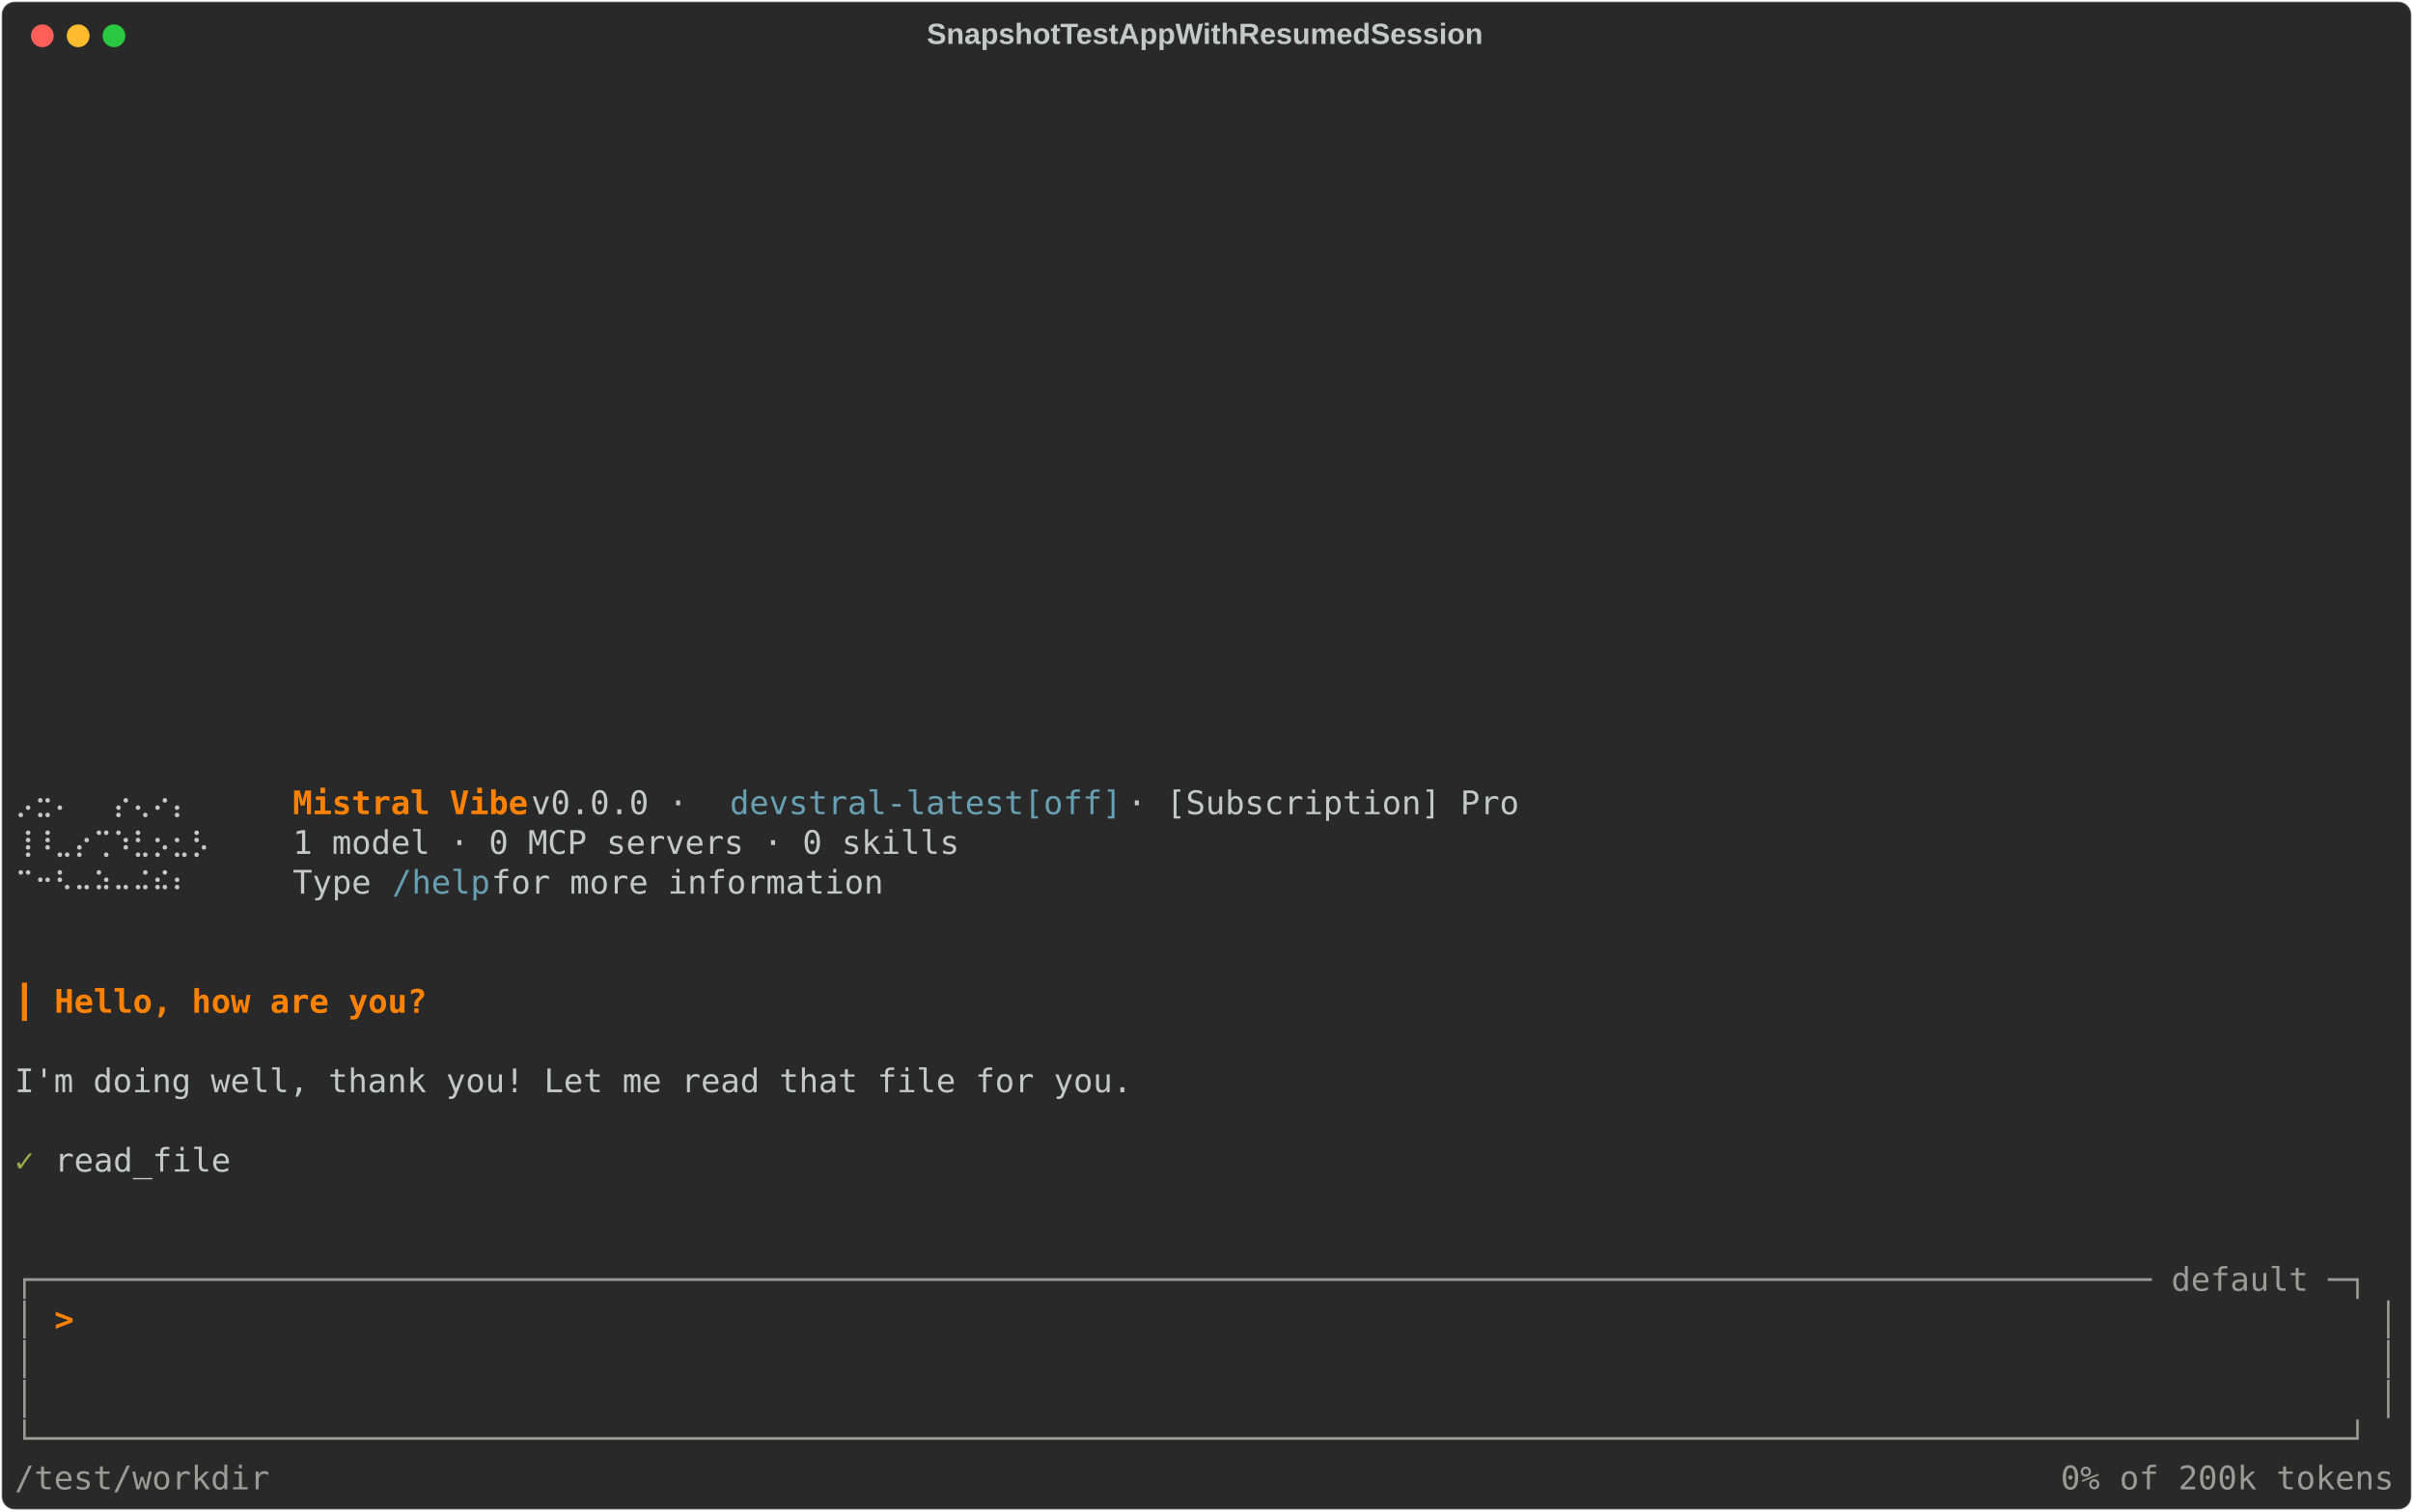
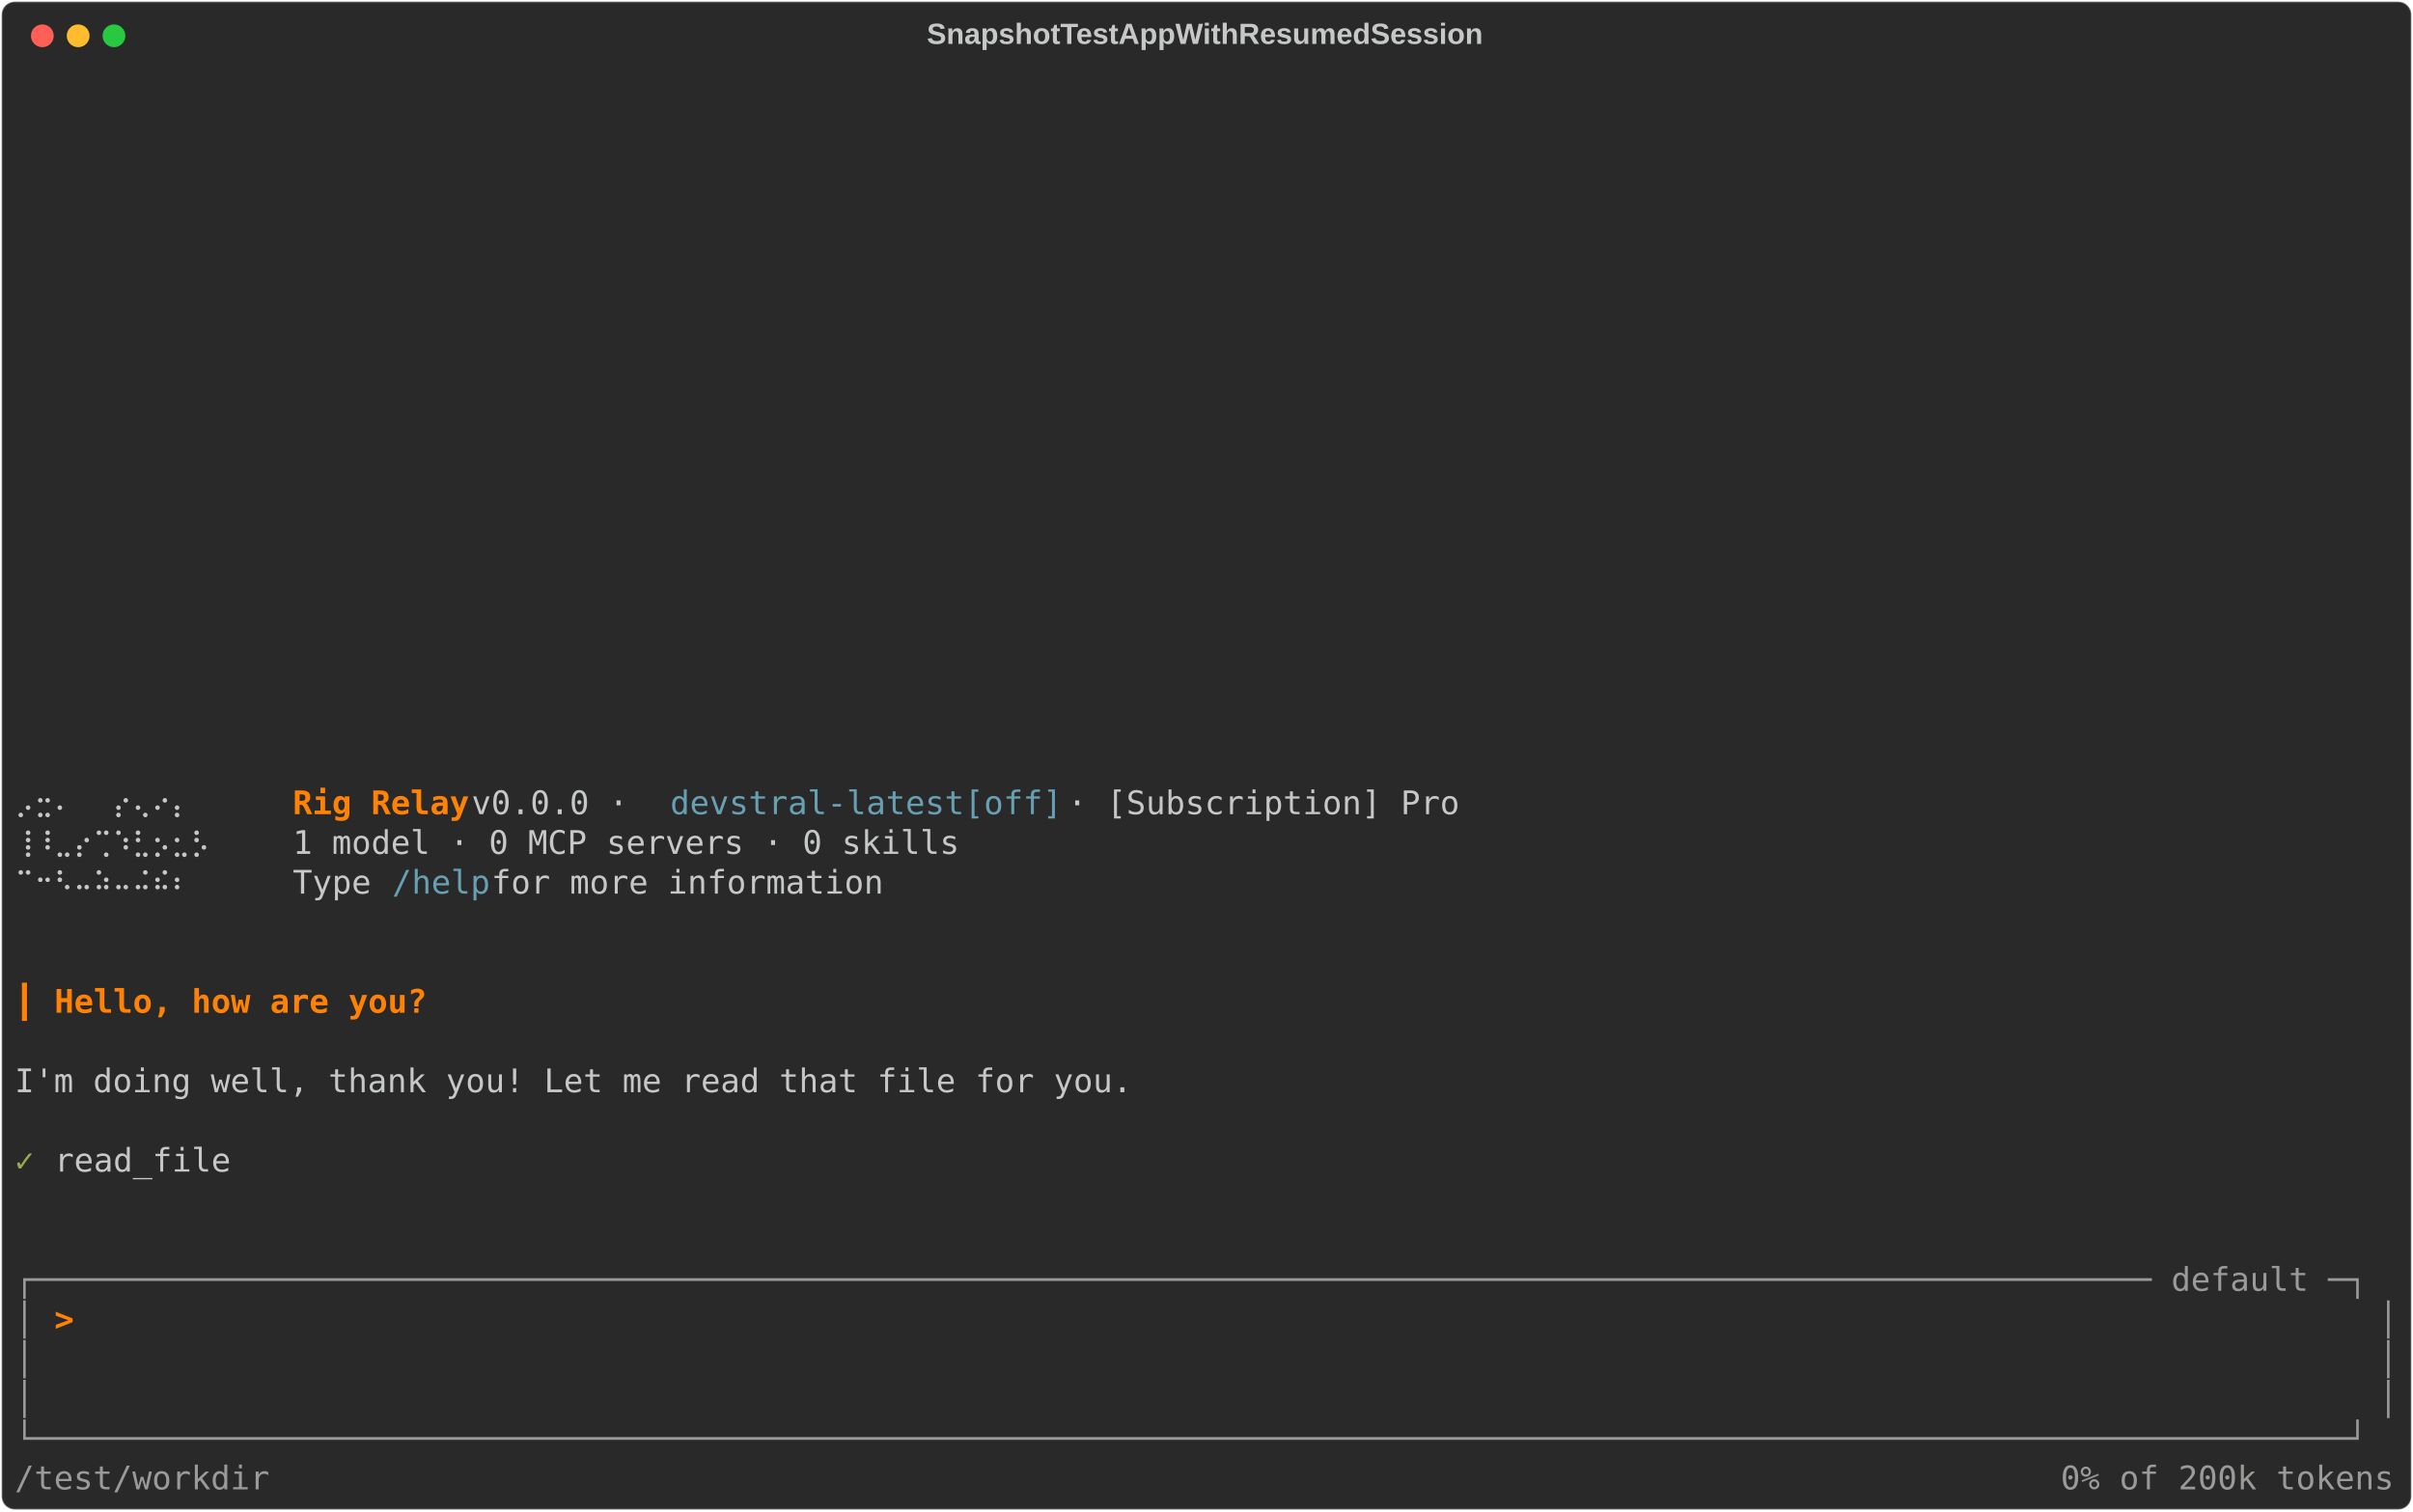
<svg xmlns="http://www.w3.org/2000/svg" class="rich-terminal" viewBox="0 0 1482 928.4">
  <style>

    @font-face {
        font-family: "Fira Code";
        src: local("FiraCode-Regular"),
                url("https://cdnjs.cloudflare.com/ajax/libs/firacode/6.2.0/woff2/FiraCode-Regular.woff2") format("woff2"),
                url("https://cdnjs.cloudflare.com/ajax/libs/firacode/6.2.0/woff/FiraCode-Regular.woff") format("woff");
        font-style: normal;
        font-weight: 400;
    }
    @font-face {
        font-family: "Fira Code";
        src: local("FiraCode-Bold"),
                url("https://cdnjs.cloudflare.com/ajax/libs/firacode/6.2.0/woff2/FiraCode-Bold.woff2") format("woff2"),
                url("https://cdnjs.cloudflare.com/ajax/libs/firacode/6.2.0/woff/FiraCode-Bold.woff") format("woff");
        font-style: bold;
        font-weight: 700;
    }

    .terminal-matrix {
        font-family: Fira Code, monospace;
        font-size: 20px;
        line-height: 24.4px;
        font-variant-east-asian: full-width;
    }

    .terminal-title {
        font-size: 18px;
        font-weight: bold;
        font-family: arial;
    }

    .terminal-r1 { fill: #c5c8c6 }
.terminal-r2 { fill: #ff8205;font-weight: bold }
.terminal-r3 { fill: #68a0b3 }
.terminal-r4 { fill: #ff8205 }
.terminal-r5 { fill: #98a84b }
.terminal-r6 { fill: #9a9b99 }
    </style>
  <defs>
    <clipPath id="terminal-clip-terminal">
      <rect x="0" y="0" width="1463.0" height="877.4" />
    </clipPath>
    <clipPath id="terminal-line-0">
      <rect x="0" y="1.5" width="1464" height="24.65" />
    </clipPath>
    <clipPath id="terminal-line-1">
      <rect x="0" y="25.9" width="1464" height="24.65" />
    </clipPath>
    <clipPath id="terminal-line-2">
      <rect x="0" y="50.3" width="1464" height="24.65" />
    </clipPath>
    <clipPath id="terminal-line-3">
      <rect x="0" y="74.7" width="1464" height="24.65" />
    </clipPath>
    <clipPath id="terminal-line-4">
      <rect x="0" y="99.1" width="1464" height="24.65" />
    </clipPath>
    <clipPath id="terminal-line-5">
      <rect x="0" y="123.5" width="1464" height="24.65" />
    </clipPath>
    <clipPath id="terminal-line-6">
      <rect x="0" y="147.9" width="1464" height="24.65" />
    </clipPath>
    <clipPath id="terminal-line-7">
      <rect x="0" y="172.3" width="1464" height="24.65" />
    </clipPath>
    <clipPath id="terminal-line-8">
      <rect x="0" y="196.7" width="1464" height="24.65" />
    </clipPath>
    <clipPath id="terminal-line-9">
      <rect x="0" y="221.1" width="1464" height="24.65" />
    </clipPath>
    <clipPath id="terminal-line-10">
      <rect x="0" y="245.5" width="1464" height="24.65" />
    </clipPath>
    <clipPath id="terminal-line-11">
      <rect x="0" y="269.9" width="1464" height="24.65" />
    </clipPath>
    <clipPath id="terminal-line-12">
      <rect x="0" y="294.3" width="1464" height="24.65" />
    </clipPath>
    <clipPath id="terminal-line-13">
      <rect x="0" y="318.7" width="1464" height="24.65" />
    </clipPath>
    <clipPath id="terminal-line-14">
      <rect x="0" y="343.1" width="1464" height="24.65" />
    </clipPath>
    <clipPath id="terminal-line-15">
      <rect x="0" y="367.5" width="1464" height="24.65" />
    </clipPath>
    <clipPath id="terminal-line-16">
      <rect x="0" y="391.9" width="1464" height="24.65" />
    </clipPath>
    <clipPath id="terminal-line-17">
      <rect x="0" y="416.3" width="1464" height="24.65" />
    </clipPath>
    <clipPath id="terminal-line-18">
      <rect x="0" y="440.7" width="1464" height="24.65" />
    </clipPath>
    <clipPath id="terminal-line-19">
      <rect x="0" y="465.1" width="1464" height="24.65" />
    </clipPath>
    <clipPath id="terminal-line-20">
      <rect x="0" y="489.5" width="1464" height="24.65" />
    </clipPath>
    <clipPath id="terminal-line-21">
      <rect x="0" y="513.9" width="1464" height="24.65" />
    </clipPath>
    <clipPath id="terminal-line-22">
      <rect x="0" y="538.3" width="1464" height="24.65" />
    </clipPath>
    <clipPath id="terminal-line-23">
      <rect x="0" y="562.7" width="1464" height="24.65" />
    </clipPath>
    <clipPath id="terminal-line-24">
      <rect x="0" y="587.1" width="1464" height="24.65" />
    </clipPath>
    <clipPath id="terminal-line-25">
      <rect x="0" y="611.5" width="1464" height="24.65" />
    </clipPath>
    <clipPath id="terminal-line-26">
      <rect x="0" y="635.9" width="1464" height="24.65" />
    </clipPath>
    <clipPath id="terminal-line-27">
      <rect x="0" y="660.3" width="1464" height="24.65" />
    </clipPath>
    <clipPath id="terminal-line-28">
      <rect x="0" y="684.7" width="1464" height="24.65" />
    </clipPath>
    <clipPath id="terminal-line-29">
      <rect x="0" y="709.1" width="1464" height="24.65" />
    </clipPath>
    <clipPath id="terminal-line-30">
      <rect x="0" y="733.5" width="1464" height="24.65" />
    </clipPath>
    <clipPath id="terminal-line-31">
      <rect x="0" y="757.9" width="1464" height="24.65" />
    </clipPath>
    <clipPath id="terminal-line-32">
      <rect x="0" y="782.3" width="1464" height="24.65" />
    </clipPath>
    <clipPath id="terminal-line-33">
      <rect x="0" y="806.7" width="1464" height="24.65" />
    </clipPath>
    <clipPath id="terminal-line-34">
      <rect x="0" y="831.1" width="1464" height="24.65" />
    </clipPath>
  </defs>
  <rect fill="#292929" stroke="rgba(255,255,255,0.35)" stroke-width="1" x="1" y="1" width="1480" height="926.4" rx="8" />
  <text class="terminal-title" fill="#c5c8c6" text-anchor="middle" x="740" y="27">SnapshotTestAppWithResumedSession</text>
  <g transform="translate(26,22)">
    <circle cx="0" cy="0" r="7" fill="#ff5f57" />
    <circle cx="22" cy="0" r="7" fill="#febc2e" />
    <circle cx="44" cy="0" r="7" fill="#28c840" />
  </g>
  <g transform="translate(9, 41)" clip-path="url(#terminal-clip-terminal)">
    <g class="terminal-matrix">
      <text class="terminal-r1" x="1464" y="20" textLength="12.2" clip-path="url(#terminal-line-0)">
</text>
      <text class="terminal-r1" x="1464" y="44.4" textLength="12.2" clip-path="url(#terminal-line-1)">
</text>
      <text class="terminal-r1" x="1464" y="68.8" textLength="12.2" clip-path="url(#terminal-line-2)">
</text>
      <text class="terminal-r1" x="1464" y="93.2" textLength="12.2" clip-path="url(#terminal-line-3)">
</text>
      <text class="terminal-r1" x="1464" y="117.6" textLength="12.2" clip-path="url(#terminal-line-4)">
</text>
      <text class="terminal-r1" x="1464" y="142" textLength="12.2" clip-path="url(#terminal-line-5)">
</text>
      <text class="terminal-r1" x="1464" y="166.4" textLength="12.2" clip-path="url(#terminal-line-6)">
</text>
      <text class="terminal-r1" x="1464" y="190.8" textLength="12.2" clip-path="url(#terminal-line-7)">
</text>
      <text class="terminal-r1" x="1464" y="215.2" textLength="12.2" clip-path="url(#terminal-line-8)">
</text>
      <text class="terminal-r1" x="1464" y="239.6" textLength="12.2" clip-path="url(#terminal-line-9)">
</text>
      <text class="terminal-r1" x="1464" y="264" textLength="12.2" clip-path="url(#terminal-line-10)">
</text>
      <text class="terminal-r1" x="1464" y="288.4" textLength="12.2" clip-path="url(#terminal-line-11)">
</text>
      <text class="terminal-r1" x="1464" y="312.8" textLength="12.2" clip-path="url(#terminal-line-12)">
</text>
      <text class="terminal-r1" x="1464" y="337.2" textLength="12.2" clip-path="url(#terminal-line-13)">
</text>
      <text class="terminal-r1" x="1464" y="361.6" textLength="12.2" clip-path="url(#terminal-line-14)">
</text>
      <text class="terminal-r1" x="1464" y="386" textLength="12.2" clip-path="url(#terminal-line-15)">
</text>
      <text class="terminal-r1" x="1464" y="410.4" textLength="12.2" clip-path="url(#terminal-line-16)">
</text>
      <text class="terminal-r1" x="1464" y="434.8" textLength="12.2" clip-path="url(#terminal-line-17)">
</text>
      <text class="terminal-r1" x="0" y="459.2" textLength="134.2" clip-path="url(#terminal-line-18)">  ⡠⣒⠄  ⡔⢄⠔⡄</text>
-       <text class="terminal-r2" x="170.8" y="459.2" textLength="146.4" clip-path="url(#terminal-line-18)">Mistral Vibe</text>
-       <text class="terminal-r1" x="317.2" y="459.2" textLength="122" clip-path="url(#terminal-line-18)"> v0.0.0 · </text>
-       <text class="terminal-r3" x="439.2" y="459.2" textLength="244" clip-path="url(#terminal-line-18)">devstral-latest[off]</text>
-       <text class="terminal-r1" x="683.2" y="459.2" textLength="256.2" clip-path="url(#terminal-line-18)"> · [Subscription] Pro</text>
+       <text class="terminal-r2" x="170.8" y="459.2" textLength="109.8" clip-path="url(#terminal-line-18)">Rig Relay</text>
+       <text class="terminal-r1" x="280.6" y="459.2" textLength="122" clip-path="url(#terminal-line-18)"> v0.0.0 · </text>
+       <text class="terminal-r3" x="402.6" y="459.2" textLength="244" clip-path="url(#terminal-line-18)">devstral-latest[off]</text>
+       <text class="terminal-r1" x="646.6" y="459.2" textLength="256.2" clip-path="url(#terminal-line-18)"> · [Subscription] Pro</text>
      <text class="terminal-r1" x="1464" y="459.2" textLength="12.2" clip-path="url(#terminal-line-18)">
</text>
      <text class="terminal-r1" x="0" y="483.6" textLength="134.2" clip-path="url(#terminal-line-19)"> ⢸⠸⣀⡔⢉⠱⣃⡢⣂⡣</text>
      <text class="terminal-r1" x="170.8" y="483.6" textLength="414.8" clip-path="url(#terminal-line-19)">1 model · 0 MCP servers · 0 skills</text>
      <text class="terminal-r1" x="1464" y="483.6" textLength="12.2" clip-path="url(#terminal-line-19)">
</text>
      <text class="terminal-r1" x="0" y="508" textLength="134.2" clip-path="url(#terminal-line-20)">  ⠉⠒⠣⠤⠵⠤⠬⠮⠆</text>
      <text class="terminal-r1" x="170.8" y="508" textLength="61" clip-path="url(#terminal-line-20)">Type </text>
      <text class="terminal-r3" x="231.8" y="508" textLength="61" clip-path="url(#terminal-line-20)">/help</text>
      <text class="terminal-r1" x="292.8" y="508" textLength="256.2" clip-path="url(#terminal-line-20)"> for more information</text>
      <text class="terminal-r1" x="1464" y="508" textLength="12.2" clip-path="url(#terminal-line-20)">
</text>
      <text class="terminal-r1" x="1464" y="532.4" textLength="12.2" clip-path="url(#terminal-line-21)">
</text>
      <text class="terminal-r1" x="1464" y="556.8" textLength="12.2" clip-path="url(#terminal-line-22)">
</text>
      <text class="terminal-r4" x="0" y="581.2" textLength="12.2" clip-path="url(#terminal-line-23)">┃</text>
      <text class="terminal-r2" x="24.4" y="581.2" textLength="231.8" clip-path="url(#terminal-line-23)">Hello, how are you?</text>
      <text class="terminal-r1" x="1464" y="581.2" textLength="12.2" clip-path="url(#terminal-line-23)">
</text>
      <text class="terminal-r1" x="1464" y="605.6" textLength="12.2" clip-path="url(#terminal-line-24)">
</text>
      <text class="terminal-r1" x="0" y="630" textLength="695.4" clip-path="url(#terminal-line-25)">I'm doing well, thank you! Let me read that file for you.</text>
      <text class="terminal-r1" x="1464" y="630" textLength="12.2" clip-path="url(#terminal-line-25)">
</text>
      <text class="terminal-r1" x="1464" y="654.4" textLength="12.2" clip-path="url(#terminal-line-26)">
</text>
      <text class="terminal-r5" x="0" y="678.8" textLength="12.2" clip-path="url(#terminal-line-27)">✓</text>
      <text class="terminal-r1" x="24.4" y="678.8" textLength="109.8" clip-path="url(#terminal-line-27)">read_file</text>
      <text class="terminal-r1" x="1464" y="678.8" textLength="12.2" clip-path="url(#terminal-line-27)">
</text>
      <text class="terminal-r1" x="1464" y="703.2" textLength="12.2" clip-path="url(#terminal-line-28)">
</text>
      <text class="terminal-r1" x="1464" y="727.6" textLength="12.2" clip-path="url(#terminal-line-29)">
</text>
      <text class="terminal-r6" x="0" y="752" textLength="1464" clip-path="url(#terminal-line-30)">┌──────────────────────────────────────────────────────────────────────────────────────────────────────────── default ─┐</text>
      <text class="terminal-r1" x="1464" y="752" textLength="12.2" clip-path="url(#terminal-line-30)">
</text>
      <text class="terminal-r6" x="0" y="776.4" textLength="12.2" clip-path="url(#terminal-line-31)">│</text>
      <text class="terminal-r2" x="24.4" y="776.4" textLength="12.2" clip-path="url(#terminal-line-31)">&gt;</text>
      <text class="terminal-r6" x="1451.8" y="776.4" textLength="12.2" clip-path="url(#terminal-line-31)">│</text>
      <text class="terminal-r1" x="1464" y="776.4" textLength="12.2" clip-path="url(#terminal-line-31)">
</text>
      <text class="terminal-r6" x="0" y="800.8" textLength="12.2" clip-path="url(#terminal-line-32)">│</text>
      <text class="terminal-r6" x="1451.8" y="800.8" textLength="12.2" clip-path="url(#terminal-line-32)">│</text>
      <text class="terminal-r1" x="1464" y="800.8" textLength="12.2" clip-path="url(#terminal-line-32)">
</text>
      <text class="terminal-r6" x="0" y="825.2" textLength="12.2" clip-path="url(#terminal-line-33)">│</text>
      <text class="terminal-r6" x="1451.8" y="825.2" textLength="12.2" clip-path="url(#terminal-line-33)">│</text>
      <text class="terminal-r1" x="1464" y="825.2" textLength="12.2" clip-path="url(#terminal-line-33)">
</text>
      <text class="terminal-r6" x="0" y="849.6" textLength="1464" clip-path="url(#terminal-line-34)">└──────────────────────────────────────────────────────────────────────────────────────────────────────────────────────┘</text>
      <text class="terminal-r1" x="1464" y="849.6" textLength="12.2" clip-path="url(#terminal-line-34)">
</text>
      <text class="terminal-r6" x="0" y="874" textLength="158.6" clip-path="url(#terminal-line-35)">/test/workdir</text>
      <text class="terminal-r6" x="1256.6" y="874" textLength="207.4" clip-path="url(#terminal-line-35)">0% of 200k tokens</text>
    </g>
  </g>
</svg>
